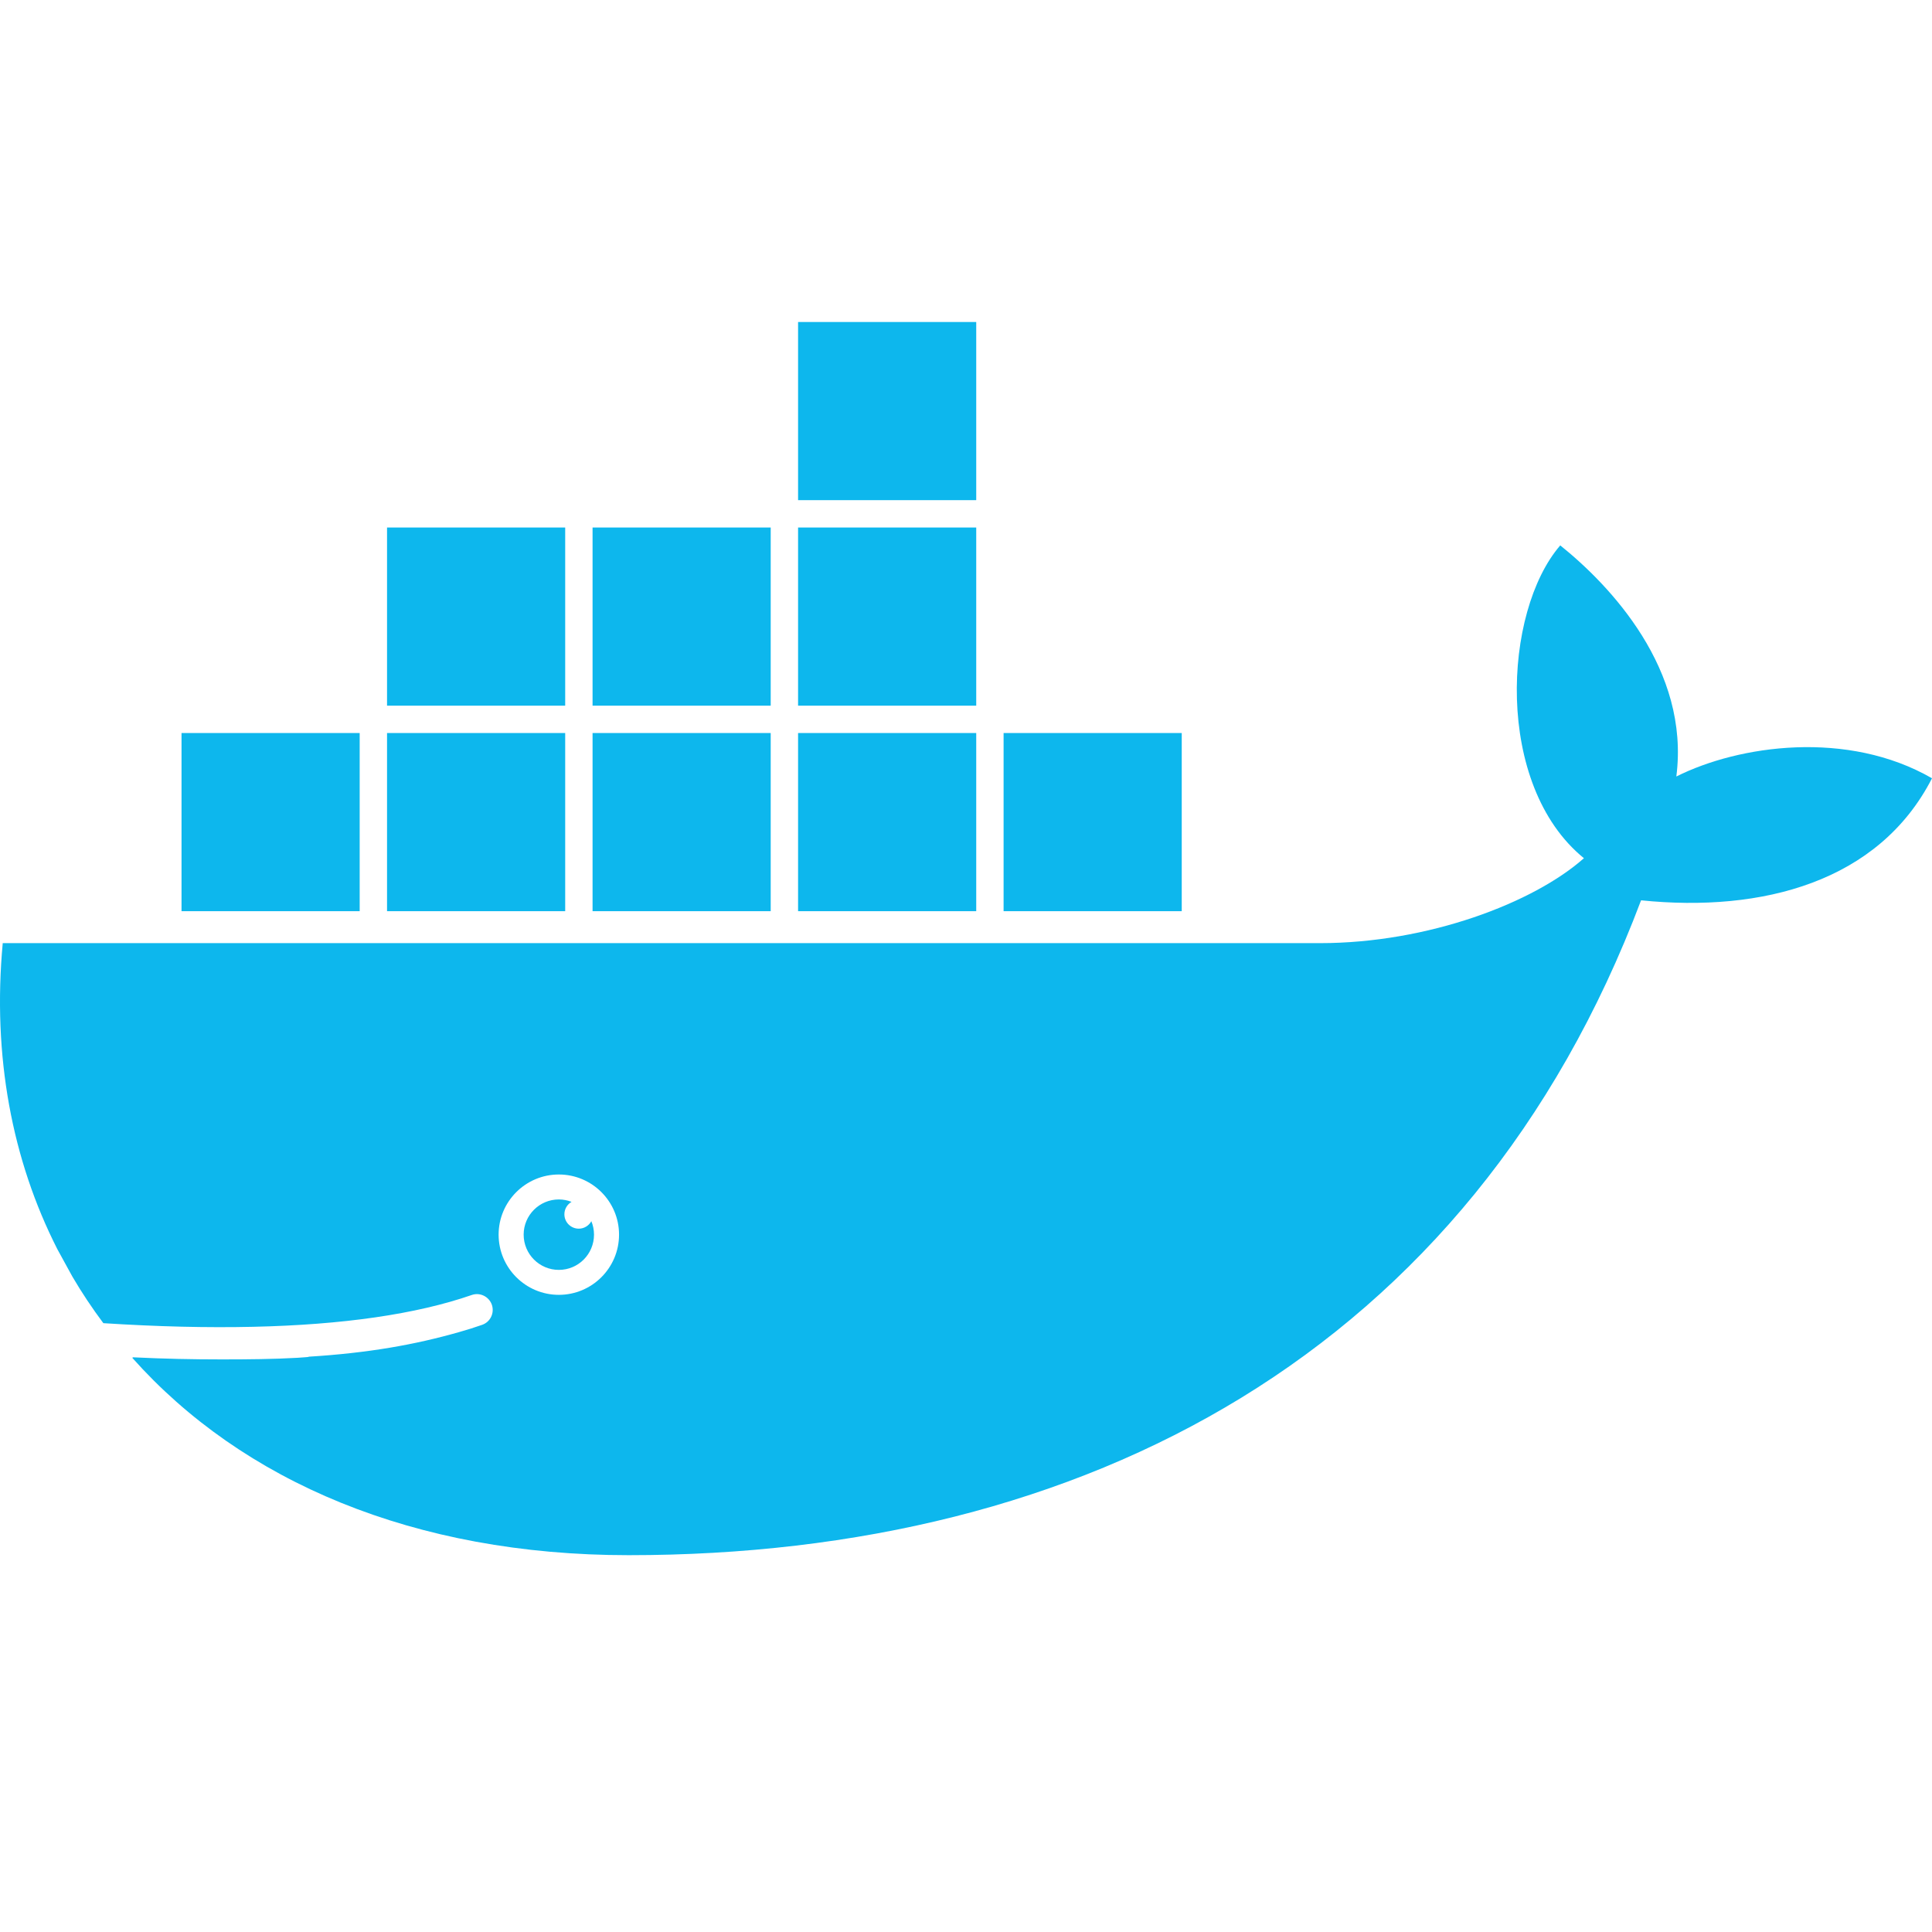
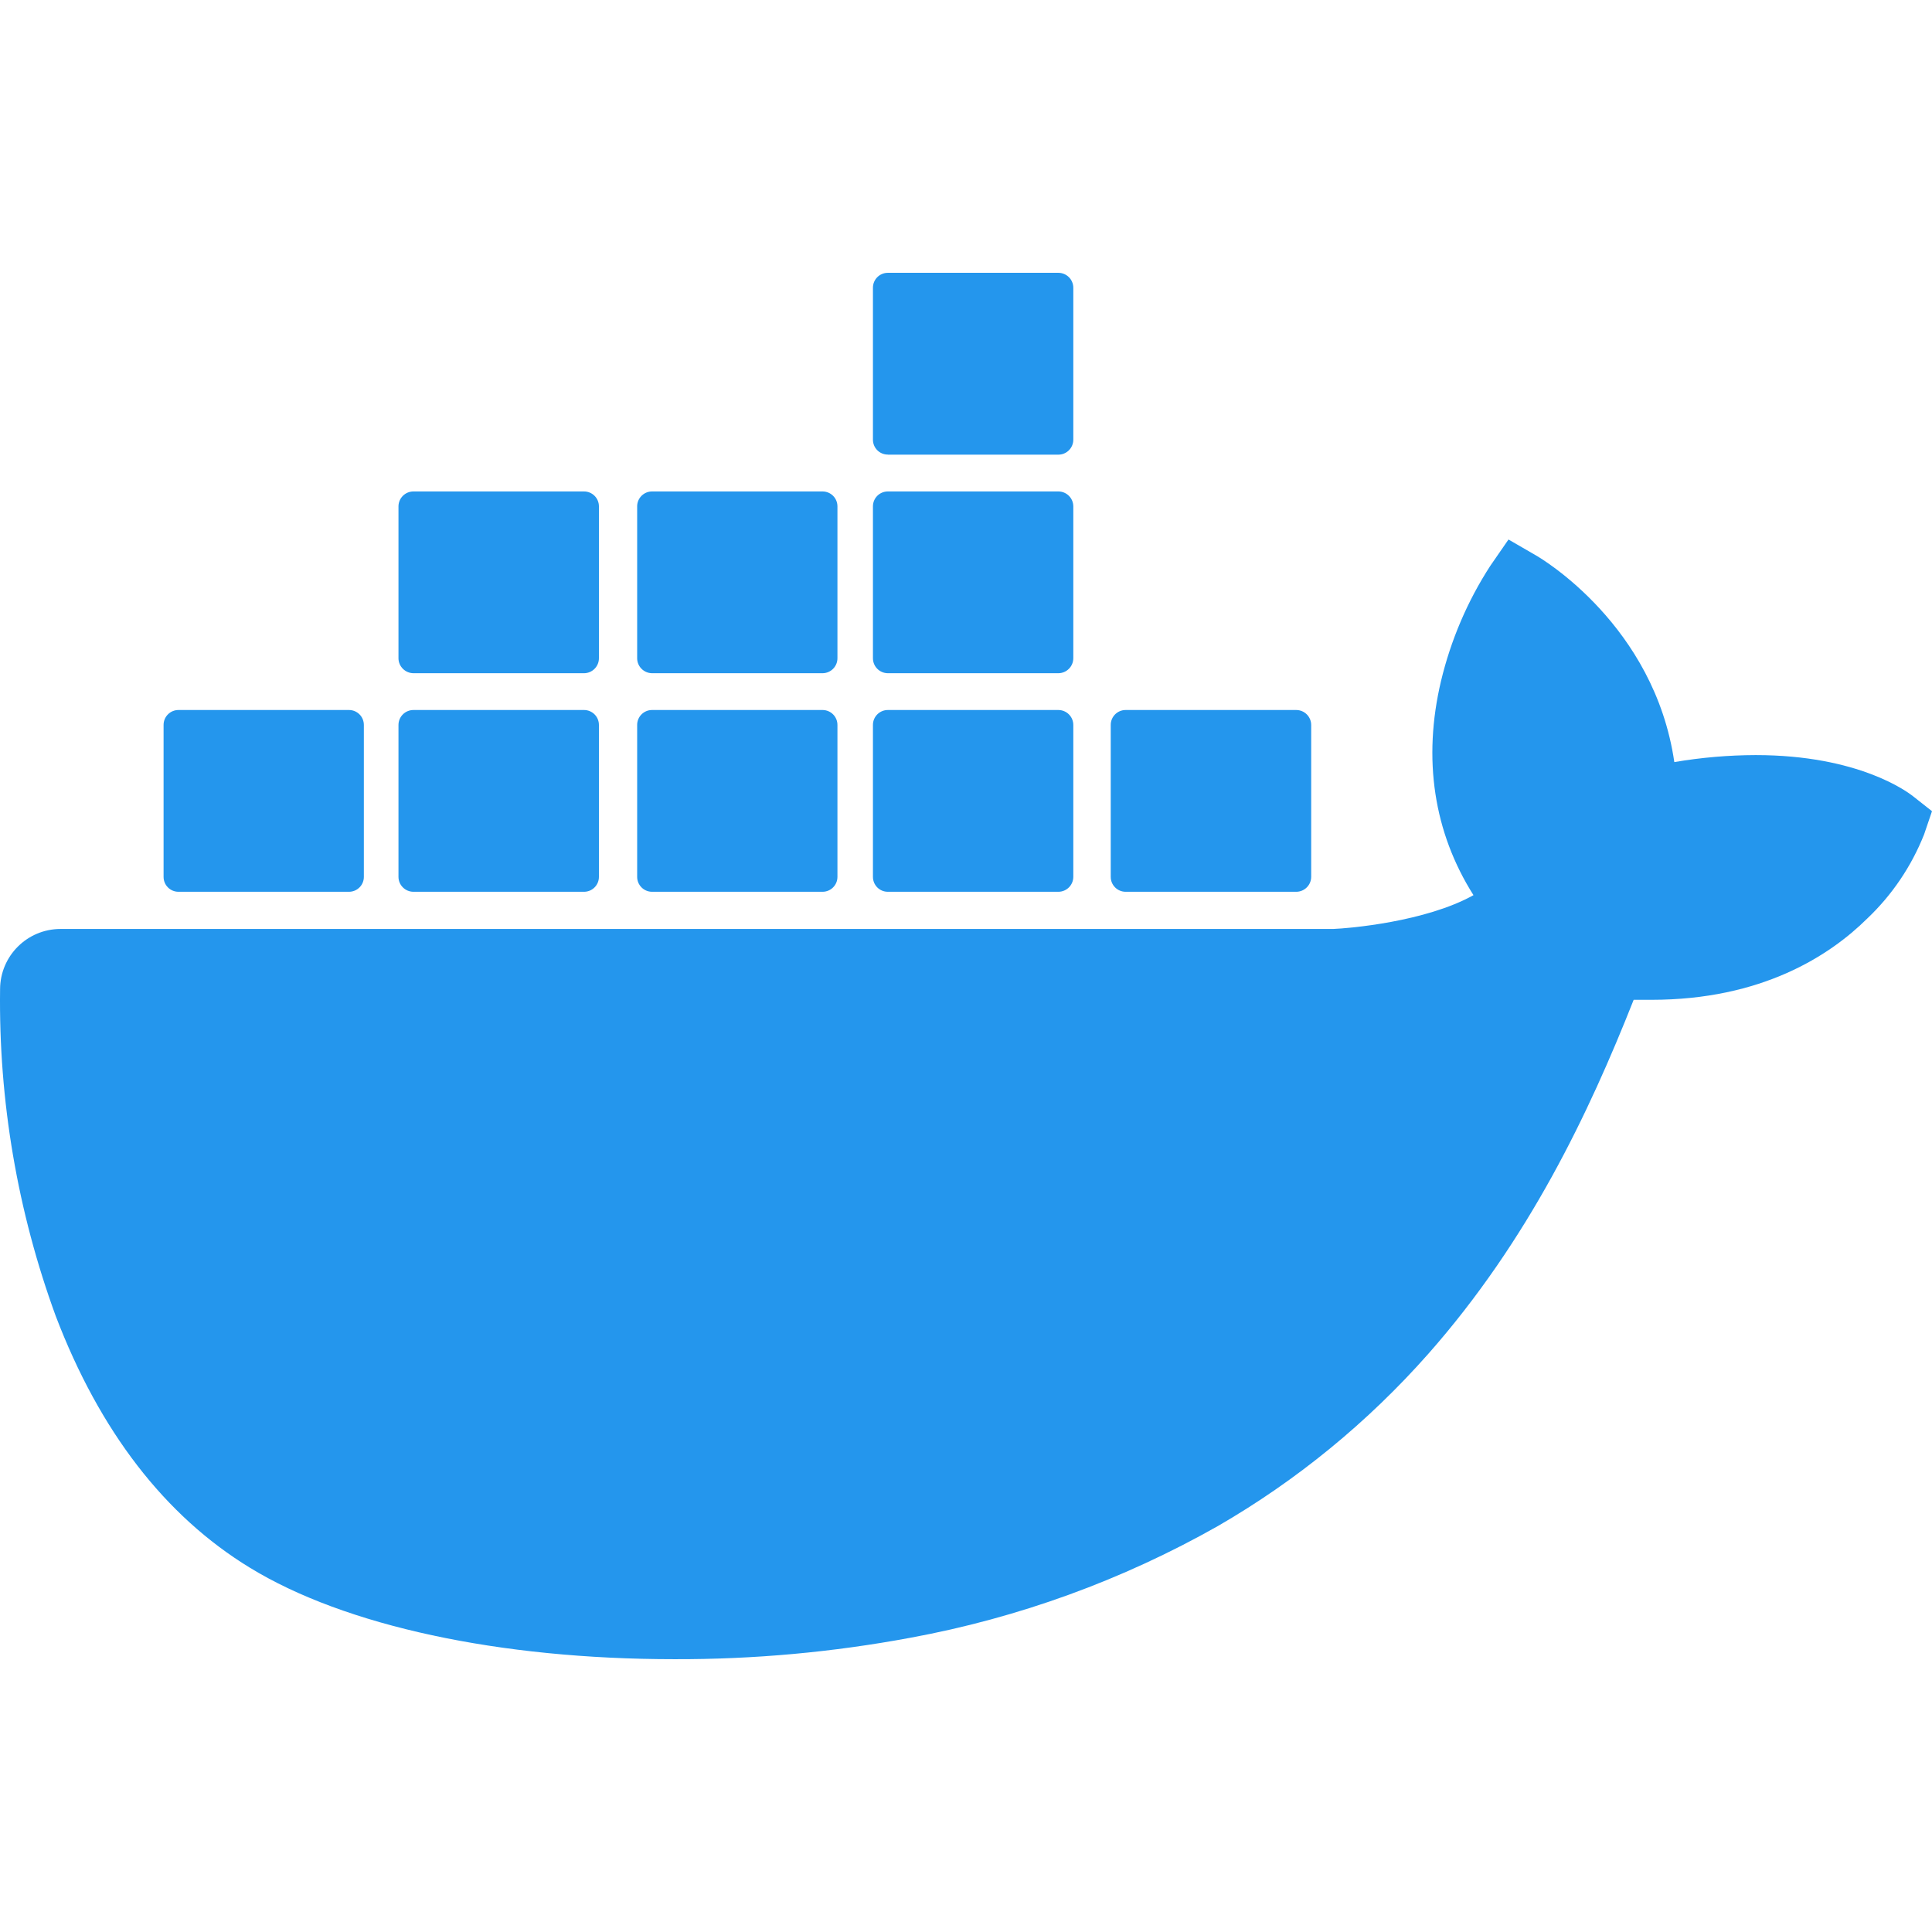
- <svg xmlns="http://www.w3.org/2000/svg" width="800px" height="800px" viewBox="0 0 24 24">
-   <path fill="#0DB7ED" fill-rule="evenodd" d="M6.942,14.9 C6.998,14.9 7.051,14.911 7.1,14.93 C7.047,14.961 7.011,15.018 7.011,15.084 C7.011,15.183 7.091,15.263 7.19,15.263 C7.257,15.263 7.316,15.225 7.346,15.17 C7.367,15.221 7.379,15.278 7.379,15.337 C7.379,15.579 7.184,15.775 6.942,15.775 C6.701,15.775 6.505,15.579 6.505,15.337 C6.505,15.096 6.701,14.9 6.942,14.9 L6.942,14.9 Z M6.942,16.085 C6.53,16.085 6.194,15.75 6.194,15.337 C6.194,14.925 6.53,14.59 6.942,14.59 C7.355,14.59 7.69,14.925 7.69,15.337 C7.69,15.75 7.355,16.085 6.942,16.085 L6.942,16.085 Z M20.386,11.184 C18.262,16.812 13.465,19.319 7.81,19.319 C5.138,19.319 3.007,18.4 1.643,16.867 L1.653,16.861 C2.046,16.88 2.398,16.887 2.754,16.887 C3.081,16.887 3.4,16.884 3.695,16.867 C3.721,16.866 3.753,16.862 3.779,16.861 C3.779,16.861 3.87,16.855 3.825,16.854 C4.577,16.808 5.159,16.703 5.702,16.548 C5.702,16.548 5.702,16.548 5.702,16.548 C5.801,16.52 5.897,16.49 5.988,16.458 C6.091,16.423 6.145,16.311 6.11,16.208 C6.074,16.106 5.962,16.051 5.86,16.087 C5.17,16.326 4.26,16.457 3.145,16.482 L3.145,16.482 C2.577,16.495 1.957,16.48 1.285,16.437 L1.284,16.437 C1.145,16.251 1.016,16.058 0.899,15.858 L0.712,15.517 C0.15,14.411 -0.096,13.119 0.034,11.716 L16.397,11.716 C17.741,11.716 19.053,11.214 19.676,10.661 C18.56,9.753 18.671,7.597 19.382,6.775 C20,7.271 20.995,8.316 20.824,9.646 C21.601,9.256 22.951,9.063 24,9.668 C23.341,10.954 21.893,11.338 20.386,11.184 L20.386,11.184 Z M2.255,11.319 L4.468,11.319 L4.468,9.106 L2.255,9.106 L2.255,11.319 Z M4.808,11.319 L7.021,11.319 L7.021,9.106 L4.808,9.106 L4.808,11.319 Z M4.808,8.766 L7.021,8.766 L7.021,6.553 L4.808,6.553 L4.808,8.766 Z M7.361,11.319 L9.574,11.319 L9.574,9.106 L7.361,9.106 L7.361,11.319 Z M7.361,8.766 L9.574,8.766 L9.574,6.553 L7.361,6.553 L7.361,8.766 Z M9.914,11.319 L12.127,11.319 L12.127,9.106 L9.914,9.106 L9.914,11.319 Z M9.914,8.766 L12.127,8.766 L12.127,6.553 L9.914,6.553 L9.914,8.766 Z M9.914,6.213 L12.127,6.213 L12.127,4 L9.914,4 L9.914,6.213 Z M12.467,11.319 L14.68,11.319 L14.68,9.106 L12.467,9.106 L12.467,11.319 Z" />
+ <svg xmlns="http://www.w3.org/2000/svg" fill="#2496ED" role="img" viewBox="0 0 24 24">
+   <path d="M13.983 11.078h2.119a.186.186 0 00.186-.185V9.006a.186.186 0 00-.186-.186h-2.119a.185.185 0 00-.185.185v1.888c0 .102.083.185.185.185m-2.954-5.43h2.118a.186.186 0 00.186-.186V3.574a.186.186 0 00-.186-.185h-2.118a.185.185 0 00-.185.185v1.888c0 .102.082.185.185.185m0 2.716h2.118a.187.187 0 00.186-.186V6.29a.186.186 0 00-.186-.185h-2.118a.185.185 0 00-.185.185v1.887c0 .102.082.185.185.186m-2.93 0h2.12a.186.186 0 00.184-.186V6.29a.185.185 0 00-.185-.185H8.1a.185.185 0 00-.185.185v1.887c0 .102.083.185.185.186m-2.964 0h2.119a.186.186 0 00.185-.186V6.29a.185.185 0 00-.185-.185H5.136a.186.186 0 00-.186.185v1.887c0 .102.084.185.186.186m5.893 2.715h2.118a.186.186 0 00.186-.185V9.006a.186.186 0 00-.186-.186h-2.118a.185.185 0 00-.185.185v1.888c0 .102.082.185.185.185m-2.93 0h2.12a.185.185 0 00.184-.185V9.006a.185.185 0 00-.184-.186h-2.12a.185.185 0 00-.184.185v1.888c0 .102.083.185.185.185m-2.964 0h2.119a.185.185 0 00.185-.185V9.006a.185.185 0 00-.184-.186h-2.12a.186.186 0 00-.186.186v1.887c0 .102.084.185.186.185m-2.92 0h2.12a.185.185 0 00.184-.185V9.006a.185.185 0 00-.184-.186h-2.12a.185.185 0 00-.184.185v1.888c0 .102.082.185.185.185M23.763 9.89c-.065-.051-.672-.51-1.954-.51-.338.001-.676.03-1.01.087-.248-1.7-1.653-2.53-1.716-2.566l-.344-.199-.226.327c-.284.438-.49.922-.612 1.43-.23.97-.09 1.882.403 2.661-.595.332-1.55.413-1.744.42H.751a.751.751 0 00-.75.748 11.376 11.376 0 00.692 4.062c.545 1.428 1.355 2.48 2.41 3.124 1.18.723 3.1 1.137 5.275 1.137.983.003 1.963-.086 2.93-.266a12.248 12.248 0 003.823-1.389c.98-.567 1.86-1.288 2.61-2.136 1.252-1.418 1.998-2.997 2.553-4.4h.221c1.372 0 2.215-.549 2.68-1.009.309-.293.55-.65.707-1.046l.098-.288Z" />
</svg>
